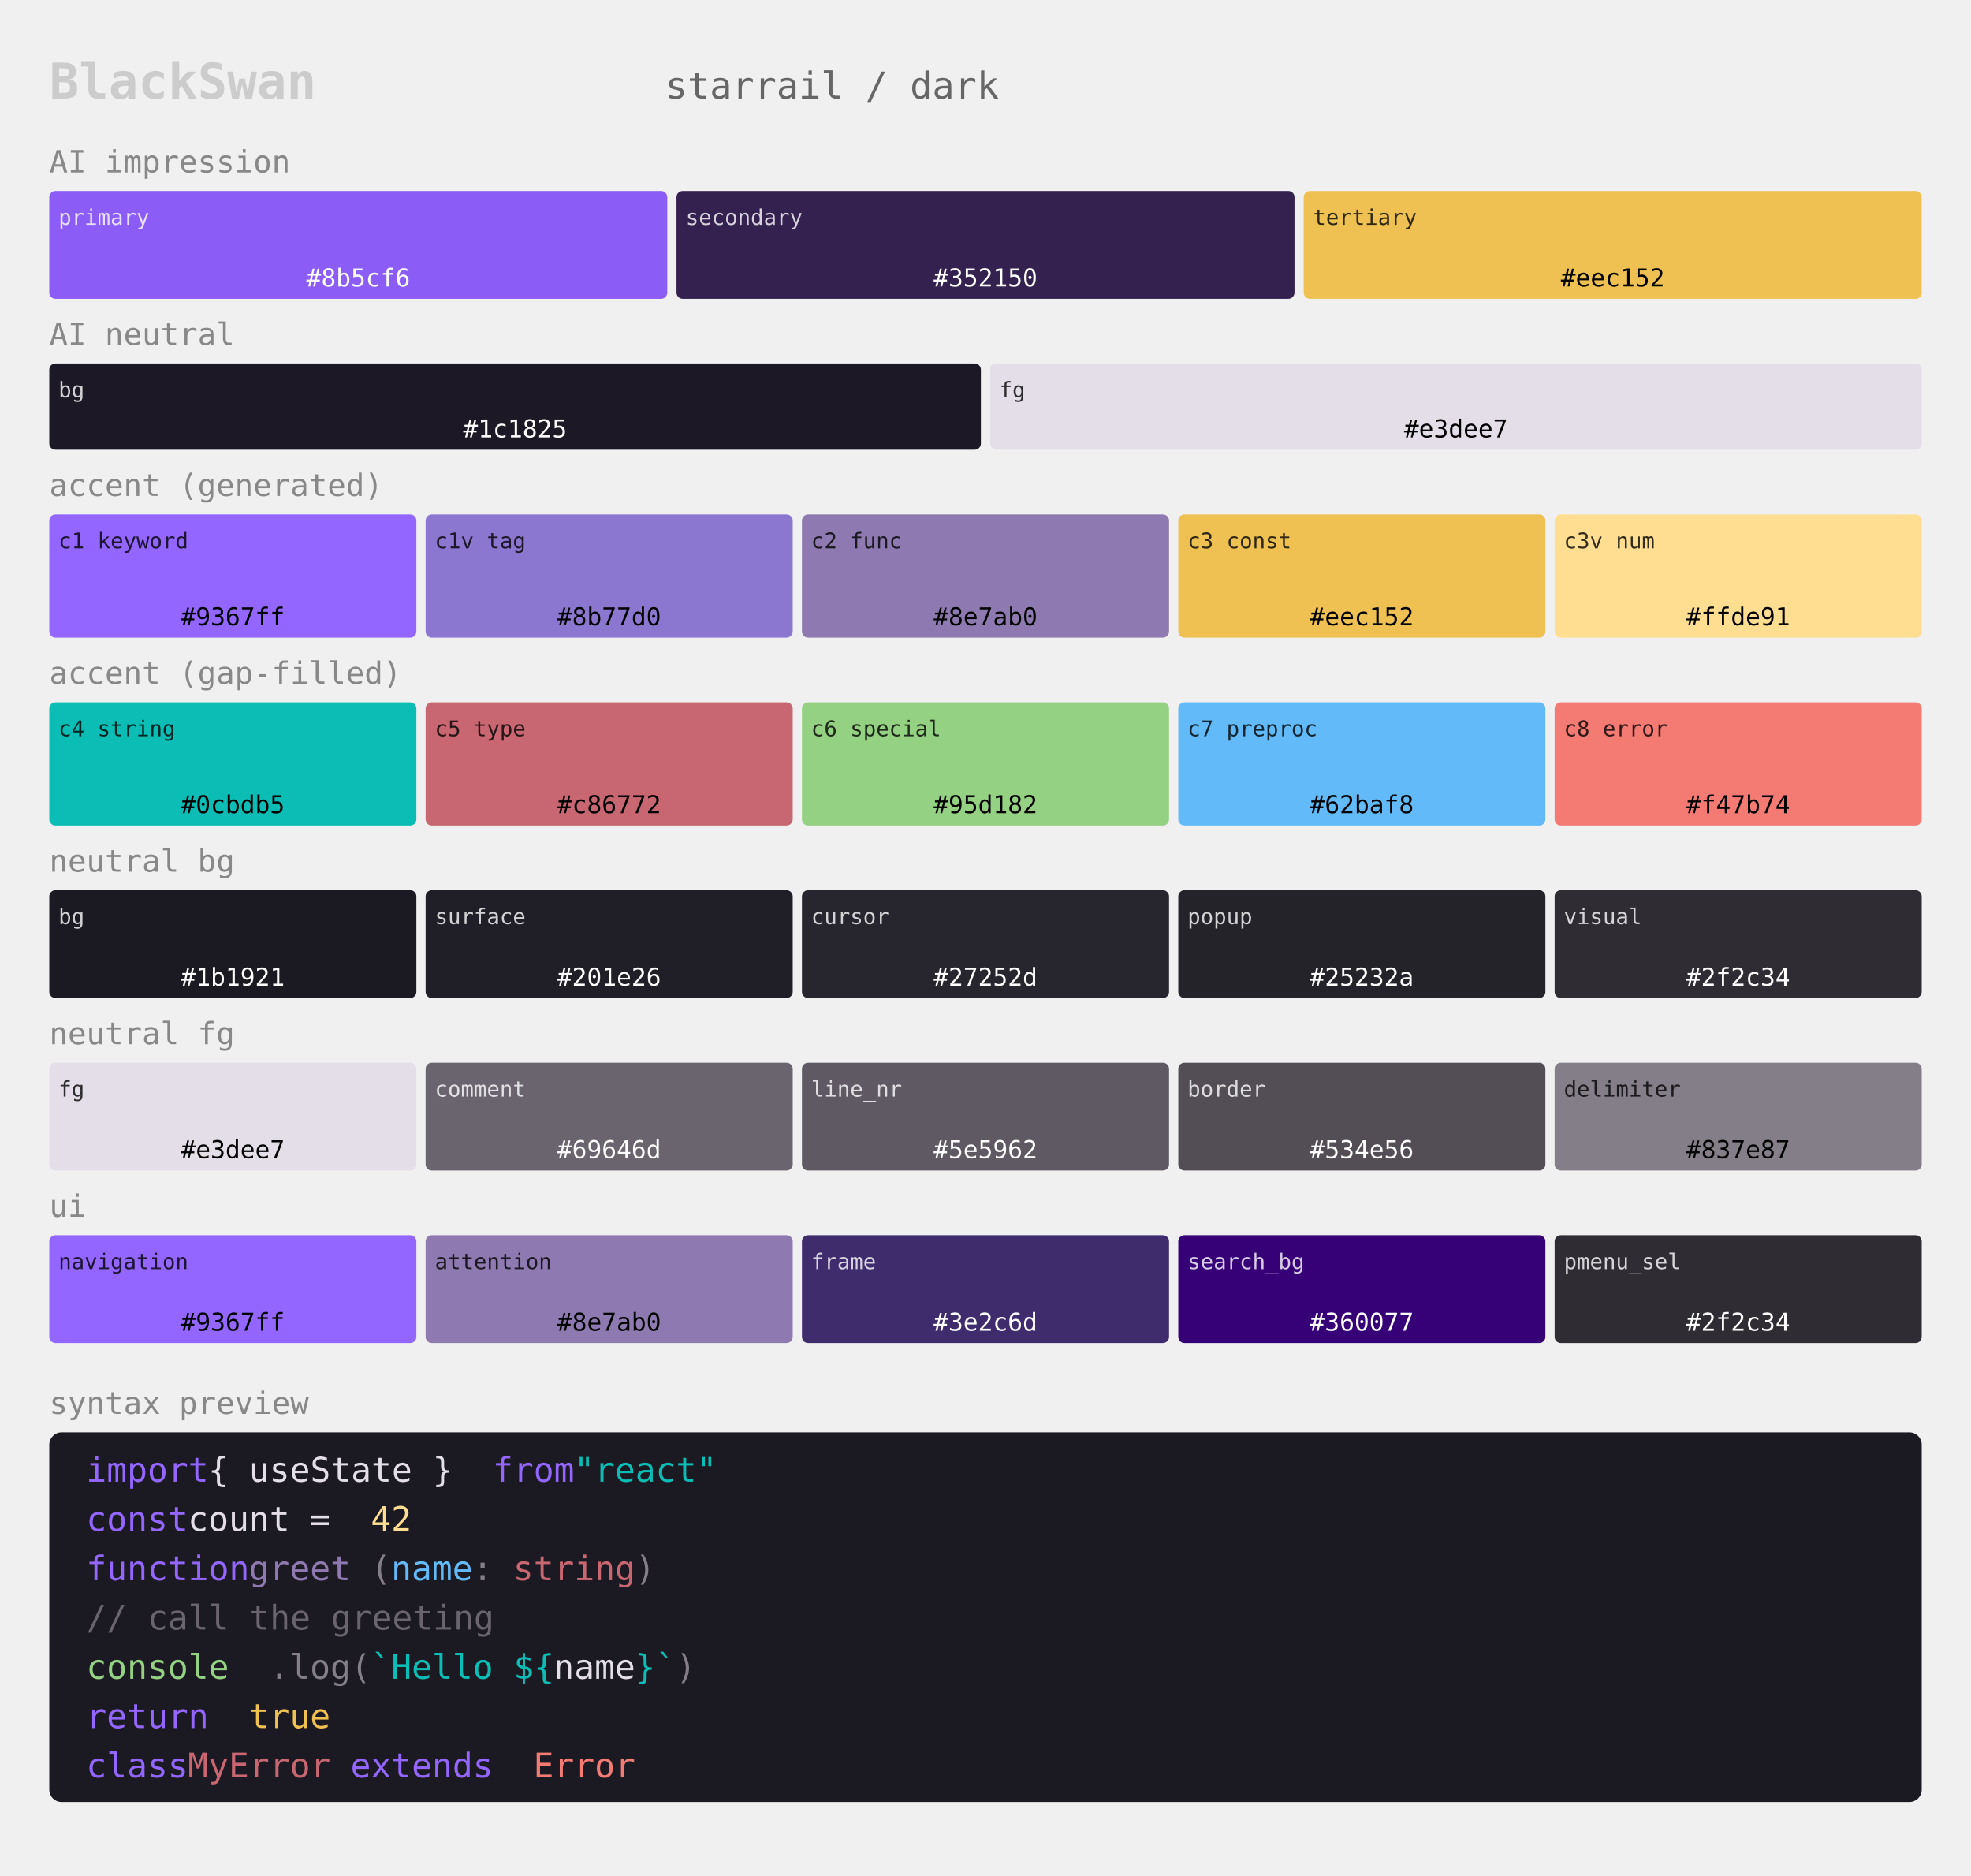
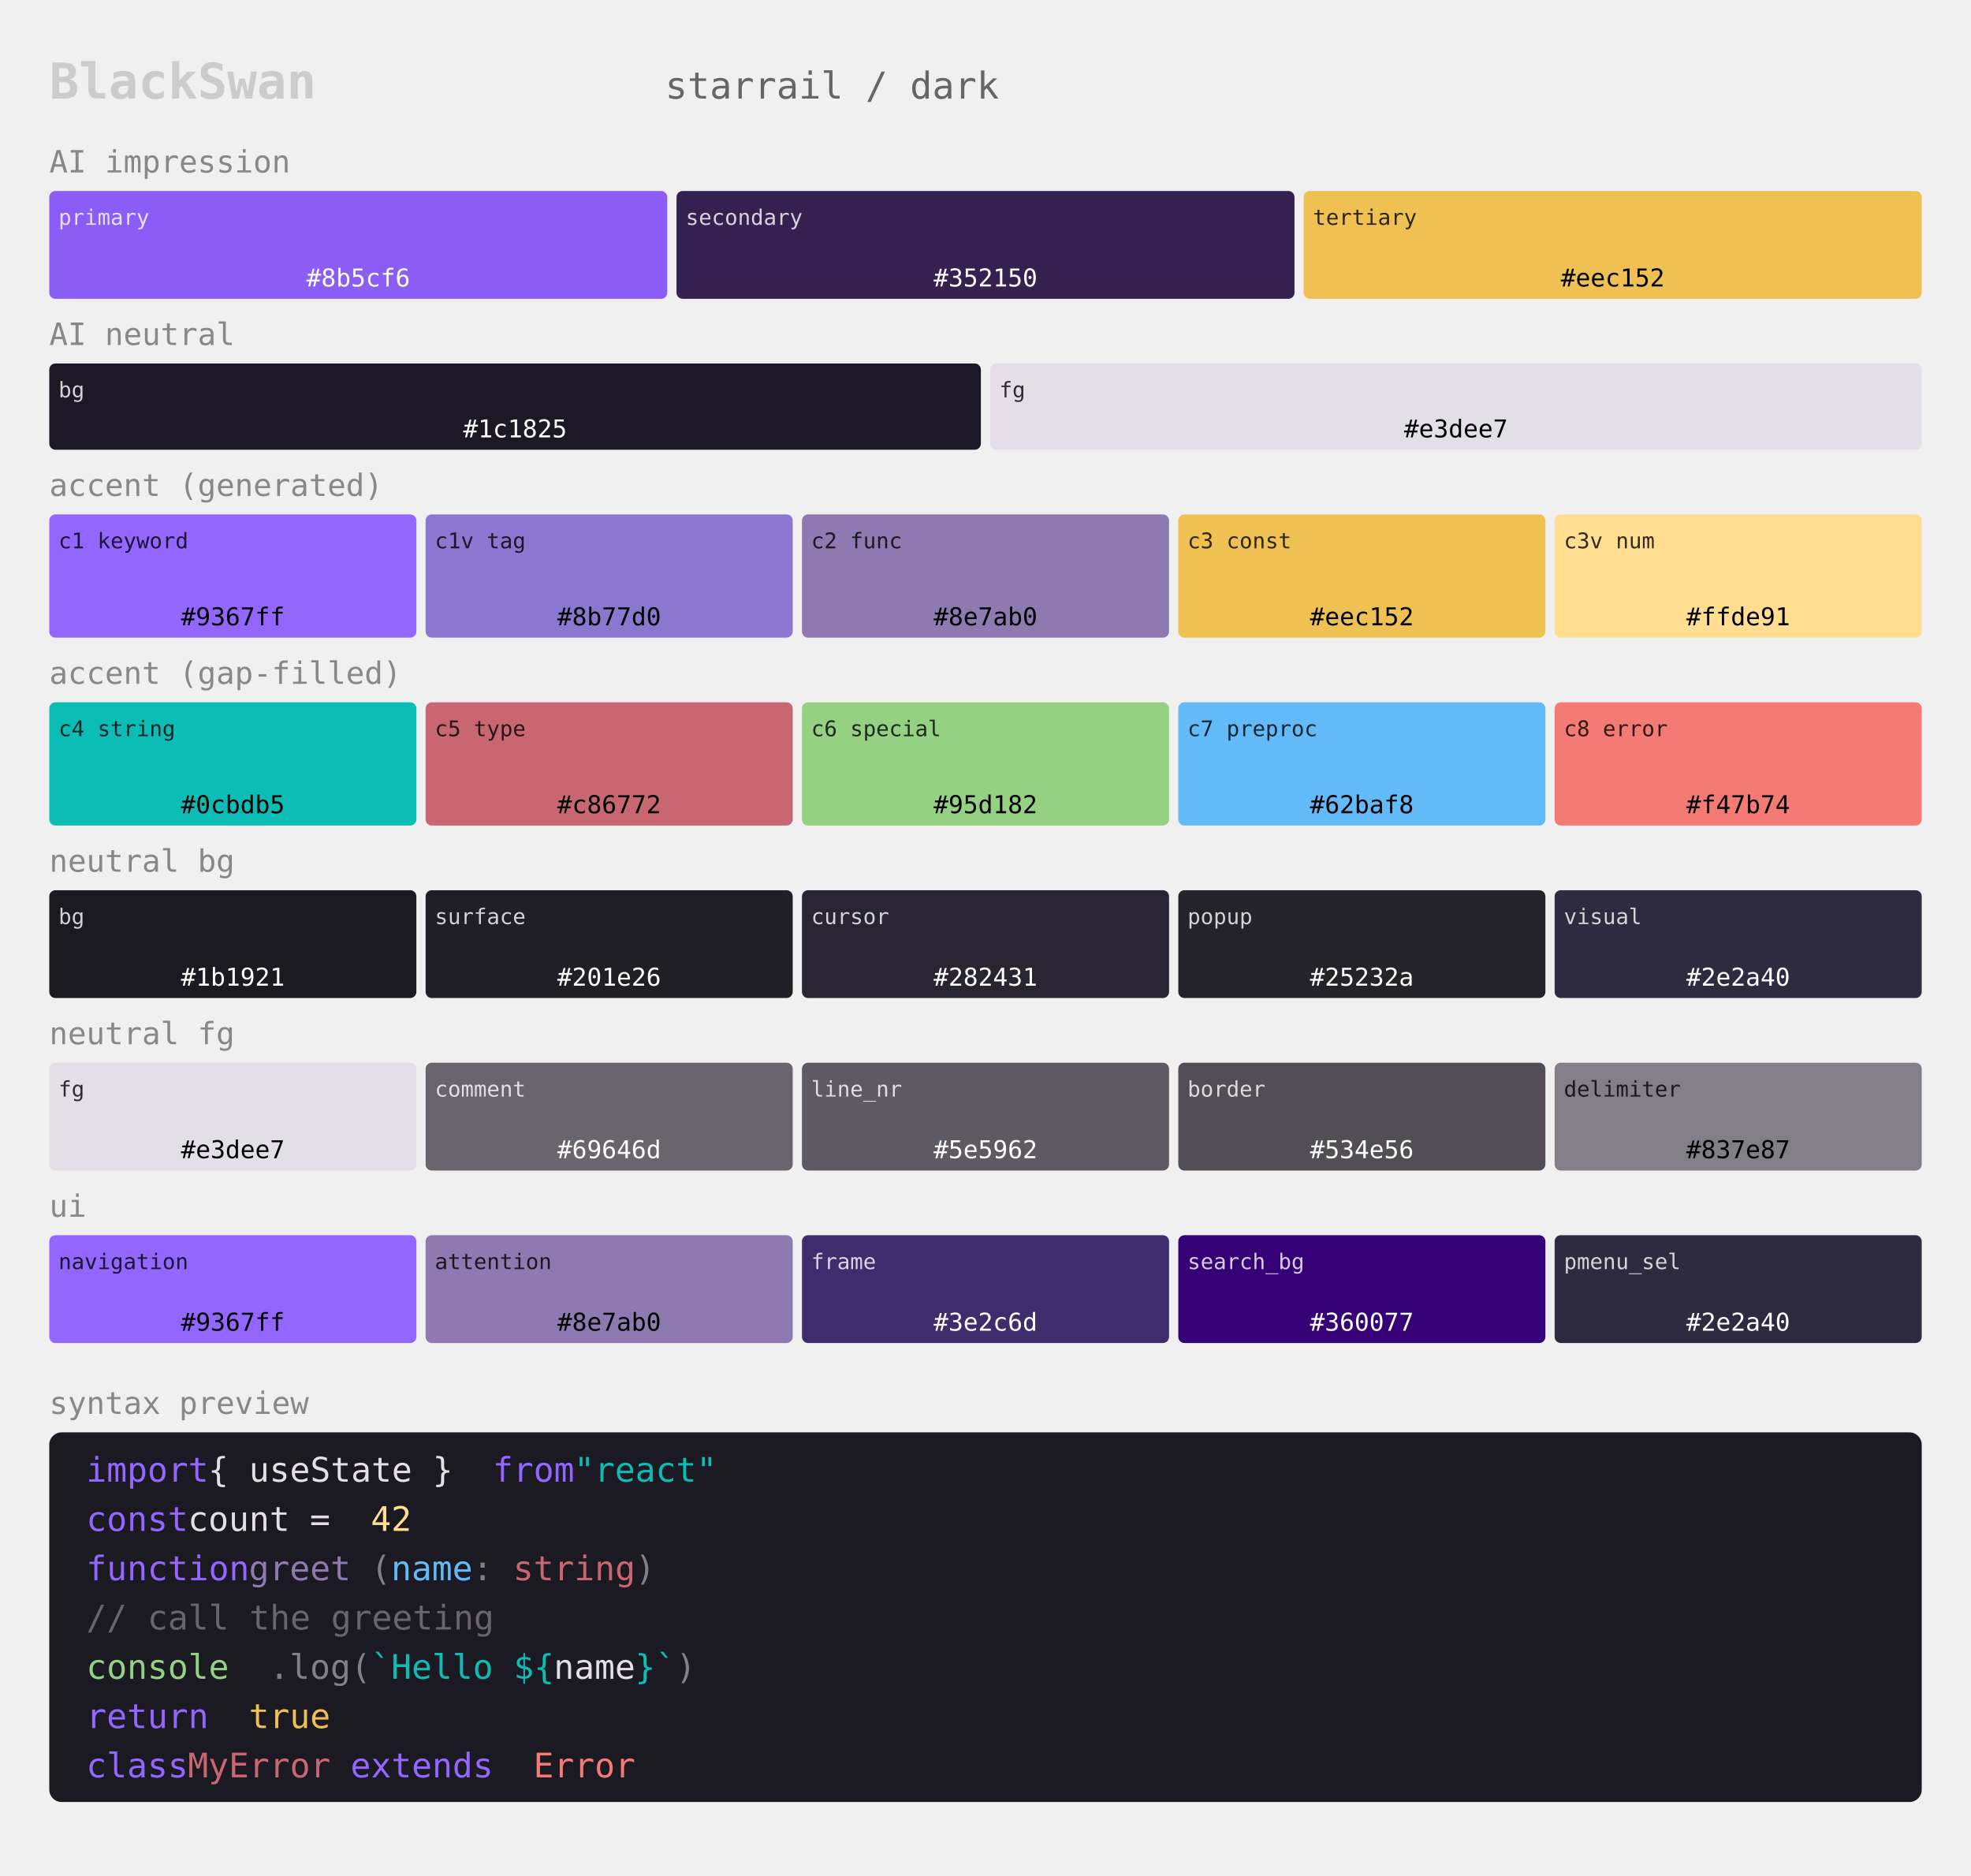
<svg xmlns="http://www.w3.org/2000/svg" width="640" height="609" style="background:#0a0a0a; font-family:ui-monospace,monospace;">
  <text x="16" y="32" fill="#ccc" font-size="16" font-weight="bold">BlackSwan</text>
  <text x="216" y="32" fill="#666" font-size="12">starrail / dark</text>
  <text x="16" y="56" fill="#888" font-size="10">AI impression</text>
  <rect x="16" y="62" width="200.667" height="35" fill="#8b5cf6" rx="2" />
  <text x="19" y="73" fill="#ffffff" font-size="7" opacity="0.8">primary</text>
  <text x="116.333" y="93" fill="#ffffff" font-size="8" text-anchor="middle">#8b5cf6</text>
  <rect x="219.667" y="62" width="200.667" height="35" fill="#352150" rx="2" />
  <text x="222.667" y="73" fill="#ffffff" font-size="7" opacity="0.8">secondary</text>
  <text x="320" y="93" fill="#ffffff" font-size="8" text-anchor="middle">#352150</text>
  <rect x="423.333" y="62" width="200.667" height="35" fill="#eec152" rx="2" />
  <text x="426.333" y="73" fill="#000000" font-size="7" opacity="0.8">tertiary</text>
  <text x="523.667" y="93" fill="#000000" font-size="8" text-anchor="middle">#eec152</text>
  <text x="16" y="112" fill="#888" font-size="10">AI neutral</text>
  <rect x="16" y="118" width="302.5" height="28" fill="#1c1825" rx="2" />
  <text x="19" y="129" fill="#ffffff" font-size="7" opacity="0.8">bg</text>
  <text x="167.25" y="142" fill="#ffffff" font-size="8" text-anchor="middle">#1c1825</text>
  <rect x="321.5" y="118" width="302.5" height="28" fill="#e3dee7" rx="2" />
  <text x="324.5" y="129" fill="#000000" font-size="7" opacity="0.8">fg</text>
  <text x="472.75" y="142" fill="#000000" font-size="8" text-anchor="middle">#e3dee7</text>
  <text x="16" y="161" fill="#888" font-size="10">accent (generated)</text>
  <rect x="16" y="167" width="119.2" height="40" fill="#9367ff" rx="2" />
  <text x="19" y="178" fill="#000000" font-size="7" opacity="0.8">c1 keyword</text>
  <text x="75.6" y="203" fill="#000000" font-size="8" text-anchor="middle">#9367ff</text>
  <rect x="138.2" y="167" width="119.2" height="40" fill="#8b77d0" rx="2" />
  <text x="141.2" y="178" fill="#000000" font-size="7" opacity="0.8">c1v tag</text>
  <text x="197.8" y="203" fill="#000000" font-size="8" text-anchor="middle">#8b77d0</text>
  <rect x="260.4" y="167" width="119.2" height="40" fill="#8e7ab0" rx="2" />
  <text x="263.4" y="178" fill="#000000" font-size="7" opacity="0.8">c2 func</text>
  <text x="320" y="203" fill="#000000" font-size="8" text-anchor="middle">#8e7ab0</text>
  <rect x="382.6" y="167" width="119.2" height="40" fill="#eec152" rx="2" />
  <text x="385.6" y="178" fill="#000000" font-size="7" opacity="0.8">c3 const</text>
  <text x="442.2" y="203" fill="#000000" font-size="8" text-anchor="middle">#eec152</text>
  <rect x="504.8" y="167" width="119.2" height="40" fill="#ffde91" rx="2" />
  <text x="507.8" y="178" fill="#000000" font-size="7" opacity="0.8">c3v num</text>
  <text x="564.4" y="203" fill="#000000" font-size="8" text-anchor="middle">#ffde91</text>
  <text x="16" y="222" fill="#888" font-size="10">accent (gap-filled)</text>
  <rect x="16" y="228" width="119.2" height="40" fill="#0cbdb5" rx="2" />
  <text x="19" y="239" fill="#000000" font-size="7" opacity="0.8">c4 string</text>
  <text x="75.6" y="264" fill="#000000" font-size="8" text-anchor="middle">#0cbdb5</text>
  <rect x="138.2" y="228" width="119.2" height="40" fill="#c86772" rx="2" />
  <text x="141.2" y="239" fill="#000000" font-size="7" opacity="0.8">c5 type</text>
  <text x="197.8" y="264" fill="#000000" font-size="8" text-anchor="middle">#c86772</text>
  <rect x="260.4" y="228" width="119.2" height="40" fill="#95d182" rx="2" />
  <text x="263.4" y="239" fill="#000000" font-size="7" opacity="0.8">c6 special</text>
  <text x="320" y="264" fill="#000000" font-size="8" text-anchor="middle">#95d182</text>
  <rect x="382.6" y="228" width="119.2" height="40" fill="#62baf8" rx="2" />
  <text x="385.6" y="239" fill="#000000" font-size="7" opacity="0.8">c7 preproc</text>
  <text x="442.2" y="264" fill="#000000" font-size="8" text-anchor="middle">#62baf8</text>
  <rect x="504.8" y="228" width="119.2" height="40" fill="#f47b74" rx="2" />
  <text x="507.8" y="239" fill="#000000" font-size="7" opacity="0.8">c8 error</text>
  <text x="564.4" y="264" fill="#000000" font-size="8" text-anchor="middle">#f47b74</text>
  <text x="16" y="283" fill="#888" font-size="10">neutral bg</text>
  <rect x="16" y="289" width="119.2" height="35" fill="#1b1921" rx="2" />
  <text x="19" y="300" fill="#ffffff" font-size="7" opacity="0.8">bg</text>
  <text x="75.6" y="320" fill="#ffffff" font-size="8" text-anchor="middle">#1b1921</text>
  <rect x="138.2" y="289" width="119.2" height="35" fill="#201e26" rx="2" />
  <text x="141.2" y="300" fill="#ffffff" font-size="7" opacity="0.8">surface</text>
  <text x="197.8" y="320" fill="#ffffff" font-size="8" text-anchor="middle">#201e26</text>
-   <rect x="260.4" y="289" width="119.2" height="35" fill="#27252d" rx="2" />
+   <rect x="260.4" y="289" width="119.2" height="35" fill="#282431" rx="2" />
  <text x="263.4" y="300" fill="#ffffff" font-size="7" opacity="0.8">cursor</text>
-   <text x="320" y="320" fill="#ffffff" font-size="8" text-anchor="middle">#27252d</text>
+   <text x="320" y="320" fill="#ffffff" font-size="8" text-anchor="middle">#282431</text>
  <rect x="382.6" y="289" width="119.2" height="35" fill="#25232a" rx="2" />
  <text x="385.6" y="300" fill="#ffffff" font-size="7" opacity="0.8">popup</text>
  <text x="442.2" y="320" fill="#ffffff" font-size="8" text-anchor="middle">#25232a</text>
-   <rect x="504.8" y="289" width="119.2" height="35" fill="#2f2c34" rx="2" />
+   <rect x="504.8" y="289" width="119.2" height="35" fill="#2e2a40" rx="2" />
  <text x="507.8" y="300" fill="#ffffff" font-size="7" opacity="0.8">visual</text>
-   <text x="564.4" y="320" fill="#ffffff" font-size="8" text-anchor="middle">#2f2c34</text>
+   <text x="564.4" y="320" fill="#ffffff" font-size="8" text-anchor="middle">#2e2a40</text>
  <text x="16" y="339" fill="#888" font-size="10">neutral fg</text>
  <rect x="16" y="345" width="119.2" height="35" fill="#e3dee7" rx="2" />
  <text x="19" y="356" fill="#000000" font-size="7" opacity="0.8">fg</text>
  <text x="75.6" y="376" fill="#000000" font-size="8" text-anchor="middle">#e3dee7</text>
  <rect x="138.2" y="345" width="119.2" height="35" fill="#69646d" rx="2" />
  <text x="141.2" y="356" fill="#ffffff" font-size="7" opacity="0.8">comment</text>
  <text x="197.8" y="376" fill="#ffffff" font-size="8" text-anchor="middle">#69646d</text>
  <rect x="260.4" y="345" width="119.2" height="35" fill="#5e5962" rx="2" />
  <text x="263.4" y="356" fill="#ffffff" font-size="7" opacity="0.8">line_nr</text>
  <text x="320" y="376" fill="#ffffff" font-size="8" text-anchor="middle">#5e5962</text>
  <rect x="382.6" y="345" width="119.2" height="35" fill="#534e56" rx="2" />
  <text x="385.6" y="356" fill="#ffffff" font-size="7" opacity="0.8">border</text>
  <text x="442.2" y="376" fill="#ffffff" font-size="8" text-anchor="middle">#534e56</text>
  <rect x="504.8" y="345" width="119.2" height="35" fill="#837e87" rx="2" />
  <text x="507.8" y="356" fill="#000000" font-size="7" opacity="0.8">delimiter</text>
  <text x="564.4" y="376" fill="#000000" font-size="8" text-anchor="middle">#837e87</text>
  <text x="16" y="395" fill="#888" font-size="10">ui</text>
  <rect x="16" y="401" width="119.2" height="35" fill="#9367ff" rx="2" />
  <text x="19" y="412" fill="#000000" font-size="7" opacity="0.8">navigation</text>
  <text x="75.6" y="432" fill="#000000" font-size="8" text-anchor="middle">#9367ff</text>
  <rect x="138.2" y="401" width="119.2" height="35" fill="#8e7ab0" rx="2" />
  <text x="141.2" y="412" fill="#000000" font-size="7" opacity="0.8">attention</text>
  <text x="197.8" y="432" fill="#000000" font-size="8" text-anchor="middle">#8e7ab0</text>
  <rect x="260.4" y="401" width="119.2" height="35" fill="#3e2c6d" rx="2" />
  <text x="263.4" y="412" fill="#ffffff" font-size="7" opacity="0.8">frame</text>
  <text x="320" y="432" fill="#ffffff" font-size="8" text-anchor="middle">#3e2c6d</text>
  <rect x="382.6" y="401" width="119.2" height="35" fill="#360077" rx="2" />
  <text x="385.6" y="412" fill="#ffffff" font-size="7" opacity="0.8">search_bg</text>
  <text x="442.2" y="432" fill="#ffffff" font-size="8" text-anchor="middle">#360077</text>
-   <rect x="504.8" y="401" width="119.2" height="35" fill="#2f2c34" rx="2" />
+   <rect x="504.8" y="401" width="119.2" height="35" fill="#2e2a40" rx="2" />
  <text x="507.8" y="412" fill="#ffffff" font-size="7" opacity="0.8">pmenu_sel</text>
-   <text x="564.4" y="432" fill="#ffffff" font-size="8" text-anchor="middle">#2f2c34</text>
+   <text x="564.4" y="432" fill="#ffffff" font-size="8" text-anchor="middle">#2e2a40</text>
  <text x="16" y="459" fill="#888" font-size="10">syntax preview</text>
  <rect x="16" y="465" width="608" height="120" fill="#1b1921" rx="4" />
  <text x="28" y="481" fill="#9367ff" font-size="11" font-family="monospace">import</text>
  <text x="67.6" y="481" fill="#e3dee7" font-size="11" font-family="monospace"> { useState } </text>
  <text x="160" y="481" fill="#9367ff" font-size="11" font-family="monospace">from</text>
  <text x="186.4" y="481" fill="#0cbdb5" font-size="11" font-family="monospace"> "react"</text>
  <text x="28" y="497" fill="#9367ff" font-size="11" font-family="monospace">const</text>
  <text x="61" y="497" fill="#e3dee7" font-size="11" font-family="monospace"> count</text>
  <text x="100.6" y="497" fill="#e3dee7" font-size="11" font-family="monospace"> = </text>
  <text x="120.4" y="497" fill="#ffde91" font-size="11" font-family="monospace">42</text>
  <text x="28" y="513" fill="#9367ff" font-size="11" font-family="monospace">function</text>
  <text x="80.8" y="513" fill="#8e7ab0" font-size="11" font-family="monospace"> greet</text>
  <text x="120.4" y="513" fill="#837e87" font-size="11" font-family="monospace">(</text>
  <text x="127" y="513" fill="#62baf8" font-size="11" font-family="monospace">name</text>
  <text x="153.4" y="513" fill="#837e87" font-size="11" font-family="monospace">: </text>
  <text x="166.6" y="513" fill="#c86772" font-size="11" font-family="monospace">string</text>
  <text x="206.2" y="513" fill="#837e87" font-size="11" font-family="monospace">)</text>
  <text x="28" y="529" fill="#69646d" font-size="11" font-family="monospace">  // call the greeting</text>
  <text x="28" y="545" fill="#95d182" font-size="11" font-family="monospace">  console</text>
  <text x="87.4" y="545" fill="#837e87" font-size="11" font-family="monospace">.log(</text>
  <text x="120.4" y="545" fill="#0cbdb5" font-size="11" font-family="monospace">`Hello ${</text>
  <text x="179.8" y="545" fill="#e3dee7" font-size="11" font-family="monospace">name</text>
  <text x="206.2" y="545" fill="#0cbdb5" font-size="11" font-family="monospace">}`</text>
  <text x="219.4" y="545" fill="#837e87" font-size="11" font-family="monospace">)</text>
  <text x="28" y="561" fill="#9367ff" font-size="11" font-family="monospace">  return</text>
  <text x="80.8" y="561" fill="#eec152" font-size="11" font-family="monospace"> true</text>
  <text x="28" y="577" fill="#9367ff" font-size="11" font-family="monospace">class</text>
  <text x="61" y="577" fill="#c86772" font-size="11" font-family="monospace"> MyError</text>
  <text x="113.8" y="577" fill="#9367ff" font-size="11" font-family="monospace"> extends </text>
  <text x="173.2" y="577" fill="#f47b74" font-size="11" font-family="monospace">Error</text>
</svg>
